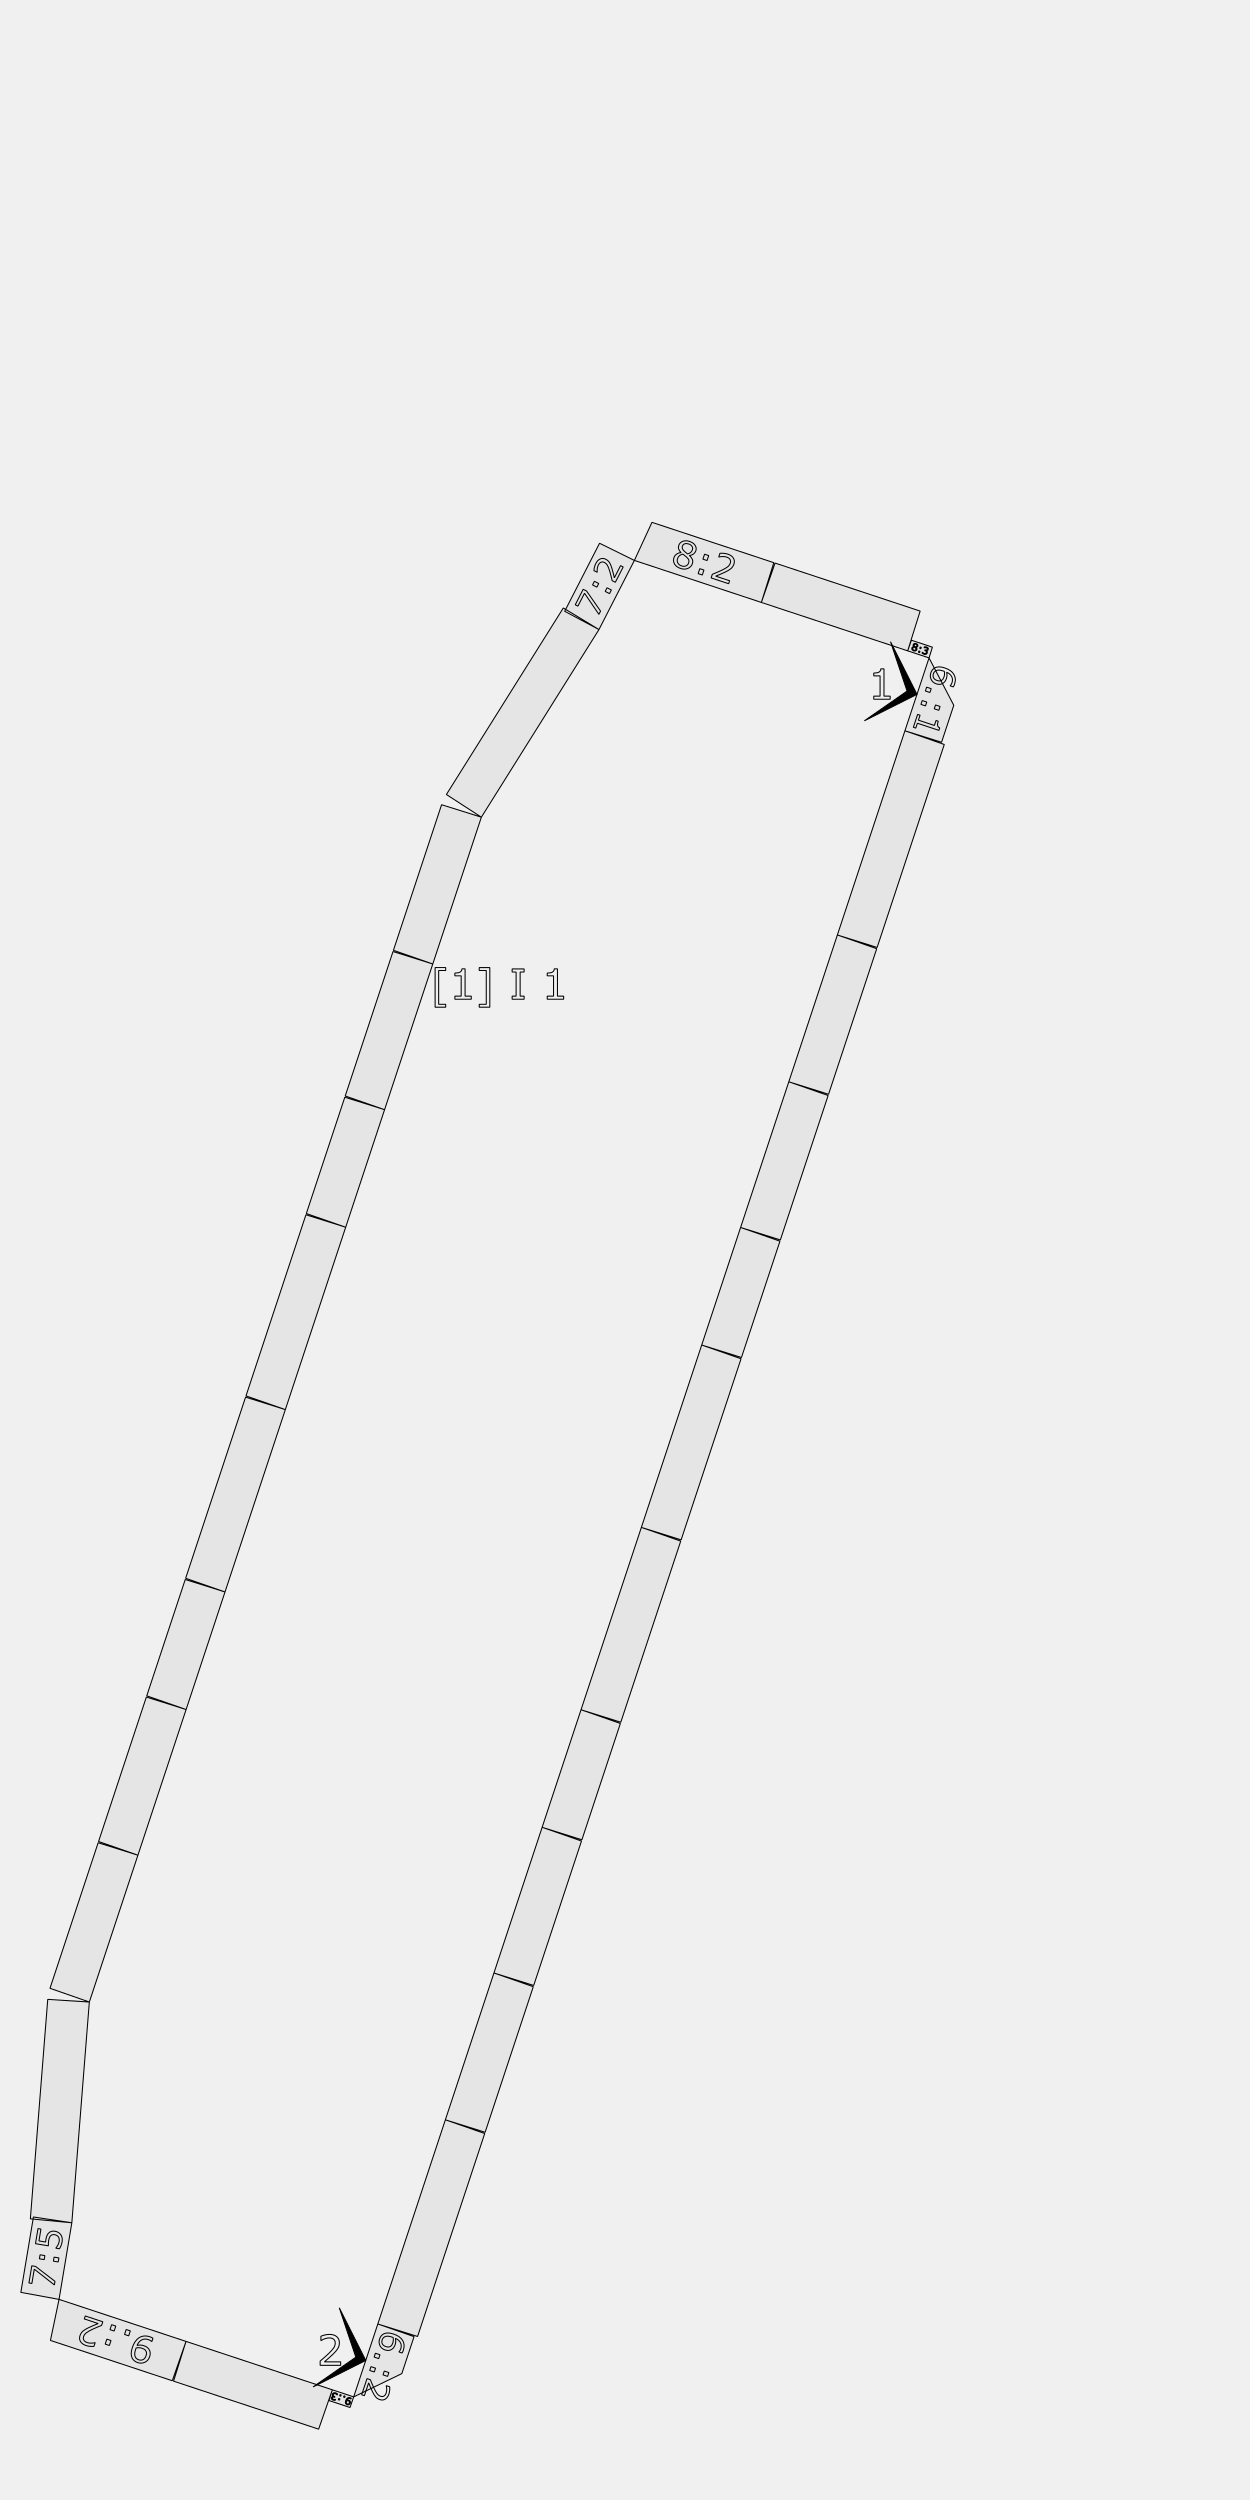
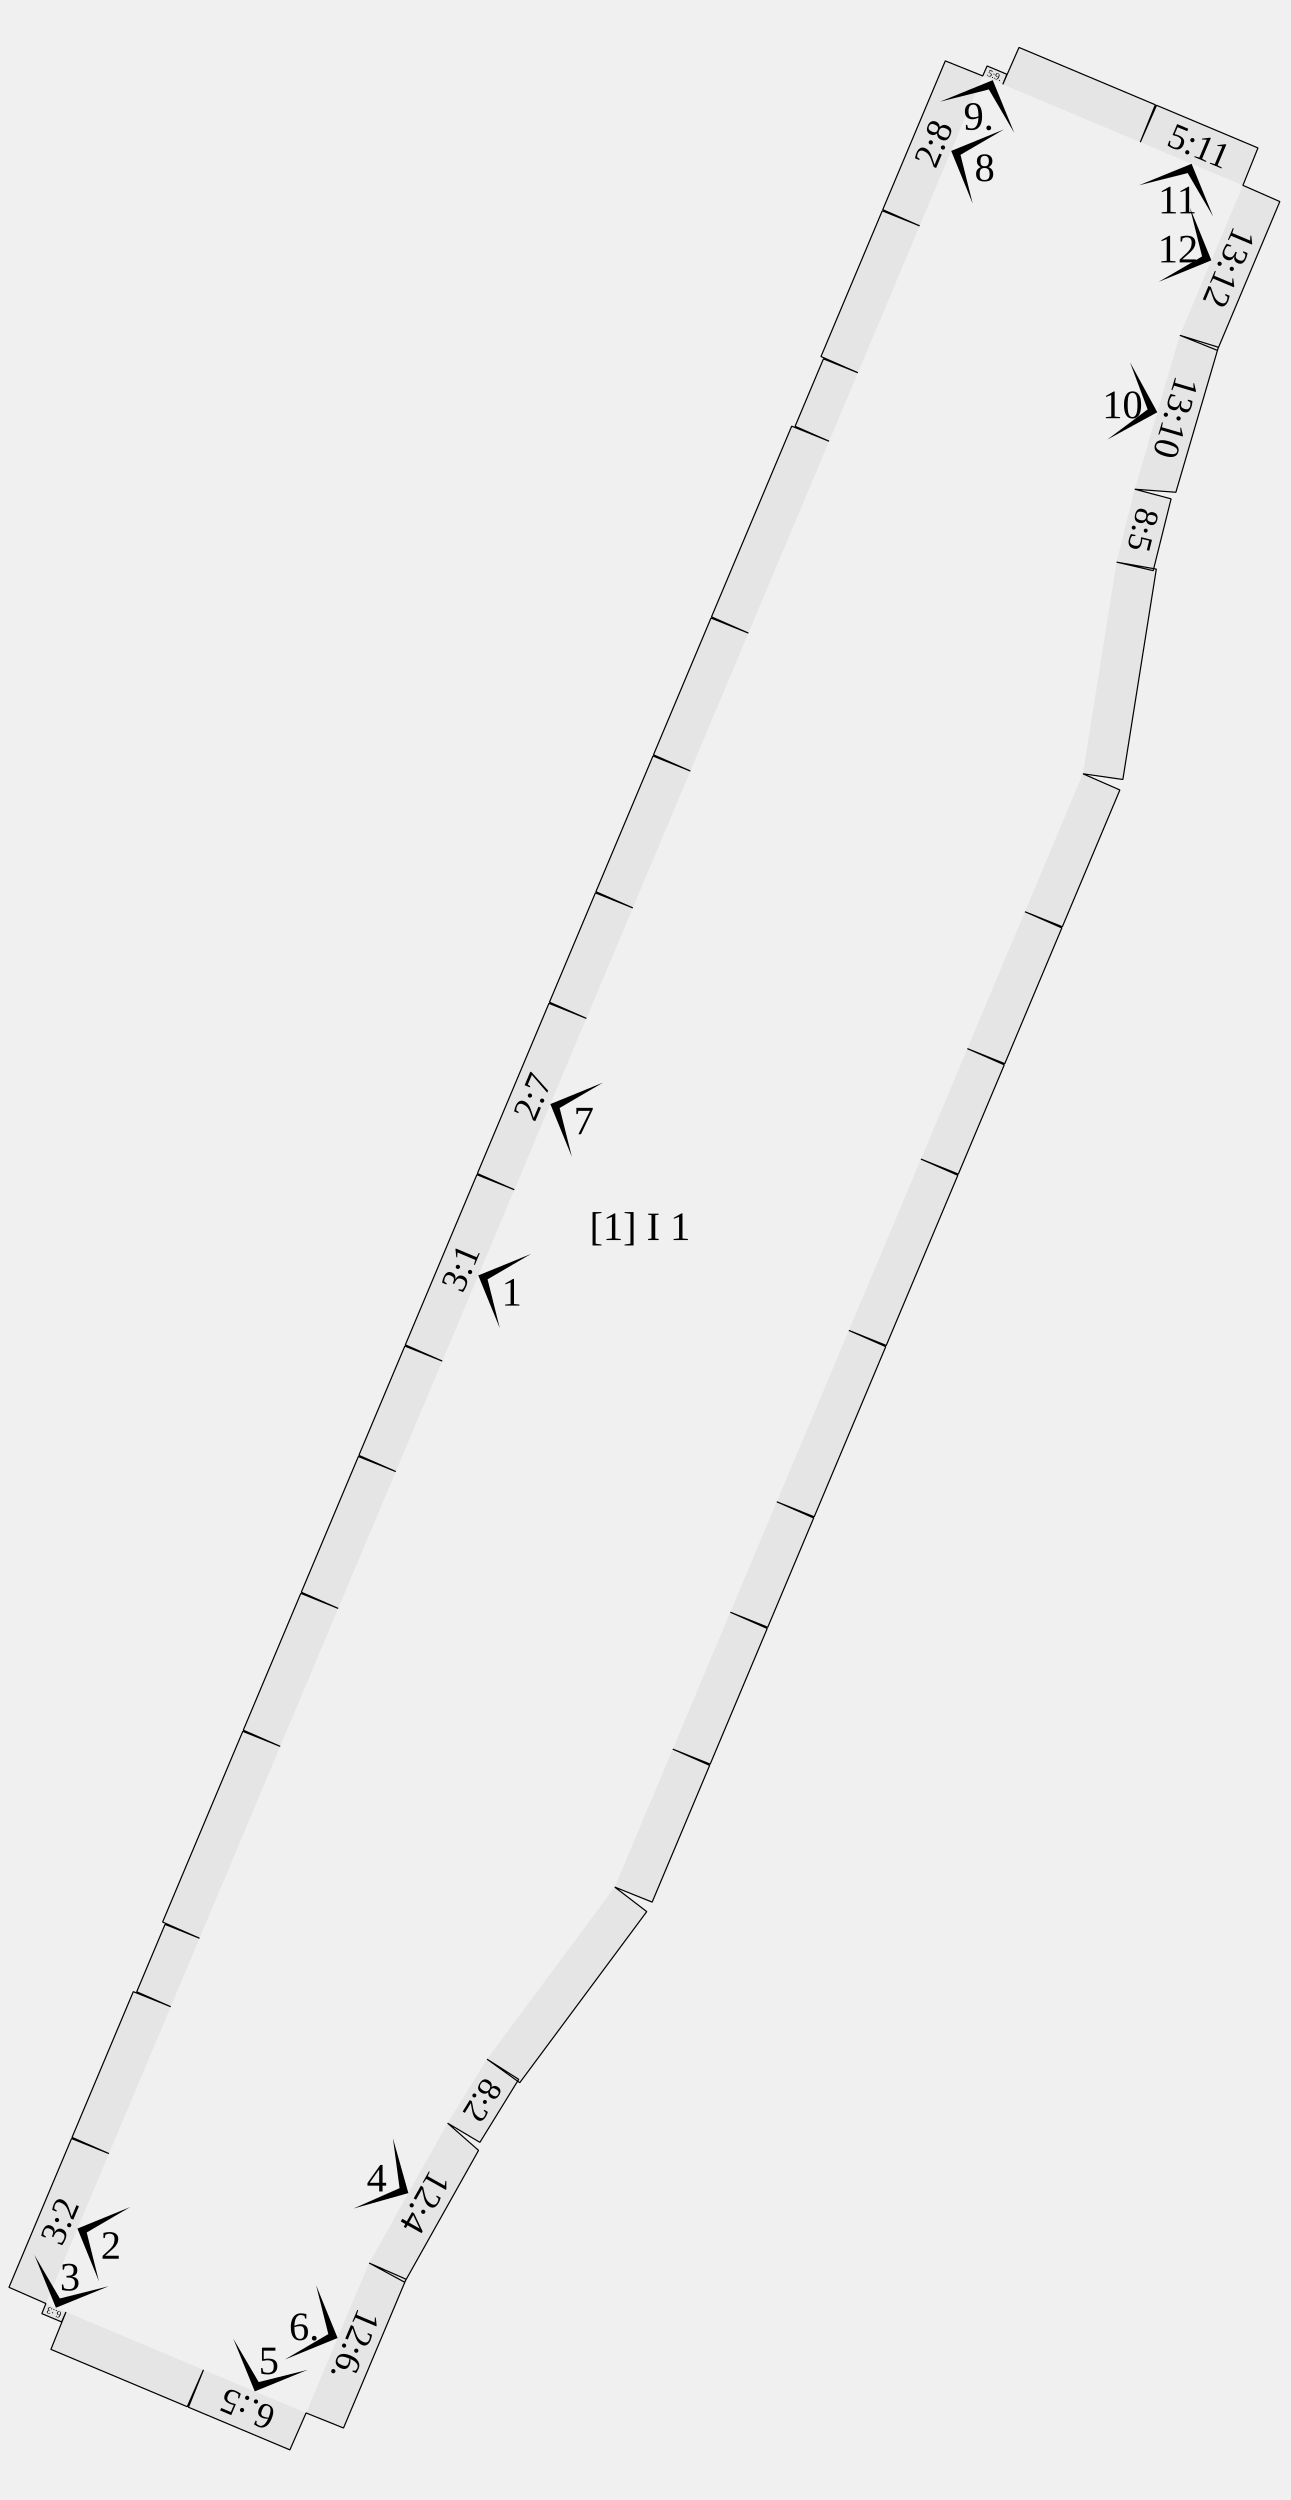
- <svg xmlns="http://www.w3.org/2000/svg" version="1.1" width="300.00mm" height="600.00mm" viewBox="0 0 300.00 600.00" id="svg943">
-   <defs id="defs947" />
-   <style type="text/css" id="style883">
+ <svg xmlns="http://www.w3.org/2000/svg" version="1.1" width="320.00mm" height="620.00mm" viewBox="0 0 320.00 620.00">
+   <style type="text/css">
    path {
        fill: none;
        stroke-linecap: butt;
        stroke-linejoin: bevel;
        stroke-dasharray: none;
    }
    path.outer {
        stroke: #000000;
        stroke-dasharray: none;
        stroke-dashoffset: 0;
        stroke-width: 0.3;
        stroke-opacity: 1.0;
    }
    path.convex {
        stroke: #000000;
        stroke-dasharray: 0.50,1.00;
        stroke-dashoffset:0;
        stroke-width:0.2;
        stroke-opacity: 1.0
    }
    path.concave {
        stroke: #000000;
        stroke-dasharray: 1.00,0.50,0.20,0.50;
        stroke-dashoffset: 0;
        stroke-width: 0.2;
        stroke-opacity: 1.0
    }
    path.freestyle {
        stroke: #000000;
        stroke-dasharray: none;
        stroke-dashoffset: 0;
        stroke-width: 0.2;
        stroke-opacity: 1.0
    }
    path.outer_background {
        stroke: #ffffff;
        stroke-opacity: 1.0;
        stroke-width: 0.5
    }
    path.inner_background {
        stroke: #ffffff;
        stroke-opacity: 1.0;
        stroke-width: 0.2
    }
    path.sticker {
        fill: #e5e5e5;
        stroke: none;
        fill-opacity: 1.0;
    }
    path.arrow {
        fill: #000000;
    }
    text {
        font-style: normal;
        fill: #000000;
        fill-opacity: 1.0;
        stroke: none;
    }
    text, tspan {
        text-anchor:middle;
    }
    </style>
-   <path d="m 106.967,241.731 h -2.539 v -9.512 h 2.539 v 0.698 h -1.689 v 8.115 h 1.689 z" style="font-style:normal;font-size:medium;text-anchor:middle;fill:none;fill-opacity:1;stroke:#000000;stroke-width:0.25;stroke-linecap:butt;stroke-linejoin:bevel;stroke-dasharray:none;stroke-opacity:1" id="path951" />
-   <path d="m 113.105,239.817 h -3.936 v -0.742 h 1.514 v -4.873 h -1.514 v -0.664 q 0.308,0 0.659,-0.049 0.352,-0.054 0.532,-0.151 0.225,-0.122 0.352,-0.308 0.132,-0.19 0.151,-0.508 h 0.757 v 6.553 h 1.484 z" style="font-style:normal;font-size:medium;text-anchor:middle;fill:none;fill-opacity:1;stroke:#000000;stroke-width:0.25;stroke-linecap:butt;stroke-linejoin:bevel;stroke-dasharray:none;stroke-opacity:1" id="path953" />
-   <path d="m 117.553,241.731 h -2.539 v -0.698 h 1.689 v -8.115 h -1.689 v -0.698 h 2.539 z" style="font-style:normal;font-size:medium;text-anchor:middle;fill:none;fill-opacity:1;stroke:#000000;stroke-width:0.25;stroke-linecap:butt;stroke-linejoin:bevel;stroke-dasharray:none;stroke-opacity:1" id="path955" />
-   <path d="m 125.786,239.817 h -2.871 v -0.742 h 0.952 v -5.786 h -0.952 v -0.742 h 2.871 v 0.742 h -0.952 v 5.786 h 0.952 z" style="font-style:normal;font-size:medium;text-anchor:middle;fill:none;fill-opacity:1;stroke:#000000;stroke-width:0.25;stroke-linecap:butt;stroke-linejoin:bevel;stroke-dasharray:none;stroke-opacity:1" id="path957" />
-   <path d="m 135.273,239.817 h -3.936 v -0.742 h 1.514 v -4.873 h -1.514 v -0.664 q 0.308,0 0.659,-0.049 0.352,-0.054 0.532,-0.151 0.225,-0.122 0.352,-0.308 0.132,-0.19 0.151,-0.508 h 0.757 v 6.553 h 1.484 z" style="font-style:normal;font-size:medium;text-anchor:middle;fill:none;fill-opacity:1;stroke:#000000;stroke-width:0.25;stroke-linecap:butt;stroke-linejoin:bevel;stroke-dasharray:none;stroke-opacity:1" id="path959" />
-   <path style="fill:#e5e5e5;fill-opacity:1;stroke:#000000;stroke-width:0.25;stroke-linecap:butt;stroke-linejoin:bevel;stroke-dasharray:none;stroke-opacity:1" id="path889" d="m 222.968,157.901 5.939,11.373 -2.935,8.871 -8.79,-2.756 z m -5.786,17.489 9.445,3.29 -16.116,48.709 -9.543,-2.992 z m -48.774,147.419 9.445,3.29 -14.382,43.468 -9.543,-2.992 z m 32.56,-98.412 9.445,3.29 -11.559,34.936 -9.543,-2.992 z m -23.225,70.197 9.445,3.29 -9.236,27.916 -9.543,-2.992 z m 11.568,-34.963 9.445,3.29 -11.469,34.664 -9.543,-2.992 z m -45.559,-108.537 -8.229,-4.381 8.367,-16.33 8.362,4.12 z m 8.501,-16.591 4.219,-9.137 29.245,9.676 -2.992,9.543 z m 30.472,10.082 3.29,-9.445 34.822,11.521 -2.992,9.543 z m -99.761,149.954 -9.445,-3.29 9.236,-27.916 9.543,2.992 z m 9.335,-28.215 -9.445,-3.29 11.469,-34.665 9.543,2.992 z m -23.815,71.981 -9.445,-3.29 14.382,-43.469 9.543,2.992 z m 35.383,-106.944 -9.445,-3.29 11.559,-34.936 9.543,2.992 z m 11.658,-35.235 -8.39,-5.444 28.061,-44.766 8.556,5.178 z m 102.321,-39.922 0.888,-2.549 5.044,1.669 -0.807,2.575 z m -127.172,401.557 8.699,3.031 -2.935,8.871 -11.55,5.587 z m 16.214,-49.007 9.445,3.29 -16.116,48.709 -9.543,-2.992 z m 47.04,-142.179 9.445,3.29 -14.382,43.468 -9.543,-2.992 z m -35.383,106.944 9.445,3.29 -11.559,34.936 -9.543,-2.992 z m 20.902,-63.177 9.445,3.29 -9.236,27.916 -9.543,-2.992 z m -9.335,28.215 9.445,3.29 -11.469,34.664 -9.543,-2.992 z M 14.169,551.854 5,550.174 l 3.023,-18.098 9.218,1.391 z m 30.472,10.082 -3.29,9.445 -29.245,-9.676 2.063,-9.85 z m 35.12,11.62 -3.29,9.445 -34.822,-11.521 2.992,-9.543 z m -35.095,-163.268 -9.445,-3.29 9.236,-27.916 9.543,2.992 z m -11.568,34.963 -9.445,-3.29 11.469,-34.665 9.543,2.992 z m 20.903,-63.177 -9.445,-3.29 14.382,-43.469 9.543,2.992 z m -32.56,98.412 -9.445,-3.29 11.559,-34.936 9.543,2.992 z m -4.2,52.982 -9.956,-0.947 4.175,-52.669 9.981,0.634 z m 67.644,41.784 -0.888,2.549 -5.044,-1.669 0.807,-2.575 z" class="sticker" />
-   <path class="arrow" d="m 220.075,166.645 -12.635,6.353 10.261,-7.138 -3.979,-11.85 z" id="path893" style="fill:#000000;stroke:#000000;stroke-width:0.25;stroke-linecap:butt;stroke-linejoin:bevel;stroke-dasharray:none;stroke-opacity:1" />
-   <path id="path962" style="font-style:normal;font-size:medium;text-anchor:middle;fill:none;fill-opacity:1;stroke:#000000;stroke-width:0.25;stroke-linecap:butt;stroke-linejoin:bevel;stroke-dasharray:none;stroke-opacity:1" d="m 213.64,167.818 h -3.936 v -0.742 h 1.514 v -4.873 h -1.514 v -0.664 q 0.308,0 0.659,-0.049 0.352,-0.054 0.532,-0.151 0.225,-0.122 0.352,-0.308 0.132,-0.19 0.151,-0.508 h 0.757 v 6.553 h 1.484 z" />
-   <path d="m 224.714,164.125 q -0.872,-0.289 -1.235,-1.048 -0.36,-0.754 -0.084,-1.588 0.14,-0.423 0.385,-0.725 0.245,-0.303 0.59,-0.483 0.428,-0.225 1.015,-0.231 0.585,-0.003 1.327,0.243 0.761,0.252 1.295,0.608 0.533,0.36 0.872,0.868 0.322,0.482 0.388,1.096 0.069,0.616 -0.166,1.327 -0.075,0.227 -0.145,0.374 -0.07,0.147 -0.172,0.288 l -0.734,-0.243 0.013,-0.038 q 0.093,-0.088 0.216,-0.291 0.125,-0.197 0.2,-0.424 0.273,-0.826 -0.083,-1.49 -0.352,-0.662 -1.206,-1.034 0.089,0.388 0.086,0.732 -5e-4,0.349 -0.137,0.761 -0.121,0.365 -0.282,0.619 -0.158,0.259 -0.458,0.484 -0.346,0.261 -0.76,0.311 -0.415,0.055 -0.926,-0.114 z m 0.227,-0.79 q 0.357,0.118 0.627,0.088 0.269,-0.026 0.522,-0.211 0.181,-0.136 0.291,-0.339 0.11,-0.202 0.187,-0.437 0.108,-0.327 0.124,-0.633 0.016,-0.306 -0.048,-0.655 -0.082,-0.036 -0.161,-0.066 -0.076,-0.029 -0.195,-0.069 -0.607,-0.201 -1.001,-0.195 -0.392,0.011 -0.668,0.163 -0.228,0.121 -0.376,0.298 -0.146,0.182 -0.226,0.424 -0.184,0.557 0.048,0.988 0.236,0.432 0.874,0.643 z" style="font-style:normal;font-size:medium;text-anchor:middle;fill:none;fill-opacity:1;stroke:#000000;stroke-width:0.25;stroke-linecap:butt;stroke-linejoin:bevel;stroke-dasharray:none;stroke-opacity:1" id="path965" />
-   <path d="m 222.089,165.836 0.304,-0.918 1.095,0.362 -0.304,0.918 z" style="font-style:normal;font-size:medium;text-anchor:middle;fill:none;fill-opacity:1;stroke:#000000;stroke-width:0.25;stroke-linecap:butt;stroke-linejoin:bevel;stroke-dasharray:none;stroke-opacity:1" id="path967" />
-   <path d="m 224.222,170.111 0.304,-0.918 1.095,0.362 -0.304,0.918 z m -3.197,-1.058 0.304,-0.918 1.095,0.362 -0.304,0.918 z" style="font-style:normal;font-size:medium;text-anchor:middle;fill:none;fill-opacity:1;stroke:#000000;stroke-width:0.25;stroke-linecap:butt;stroke-linejoin:bevel;stroke-dasharray:none;stroke-opacity:1" id="path969" />
-   <path d="m 219.205,174.552 1.025,-3.097 0.584,0.193 -0.394,1.191 3.835,1.269 0.394,-1.191 0.523,0.173 q -0.08,0.242 -0.133,0.532 -0.049,0.291 -0.019,0.458 0.038,0.209 0.151,0.357 0.116,0.153 0.36,0.251 l -0.197,0.596 -5.157,-1.706 -0.387,1.168 z" style="font-style:normal;font-size:medium;text-anchor:middle;fill:none;fill-opacity:1;stroke:#000000;stroke-width:0.25;stroke-linecap:butt;stroke-linejoin:bevel;stroke-dasharray:none;stroke-opacity:1" id="path971" />
-   <path d="m 140.777,141.846 3.357,4.822 -0.4,0.78 -3.451,-5.069 -1.584,3.092 -0.638,-0.327 1.904,-3.715 z" style="font-style:normal;font-size:medium;text-anchor:middle;fill:none;fill-opacity:1;stroke:#000000;stroke-width:0.25;stroke-linecap:butt;stroke-linejoin:bevel;stroke-dasharray:none;stroke-opacity:1" id="path974" />
-   <path d="m 143.697,140.046 -0.446,0.871 -1.039,-0.532 0.446,-0.871 z m 3.033,1.554 -0.446,0.871 -1.039,-0.532 0.446,-0.871 z" style="font-style:normal;font-size:medium;text-anchor:middle;fill:none;fill-opacity:1;stroke:#000000;stroke-width:0.25;stroke-linecap:butt;stroke-linejoin:bevel;stroke-dasharray:none;stroke-opacity:1" id="path976" />
-   <path d="m 149.563,136.073 -1.883,3.675 -0.762,-0.39 q -0.132,-0.551 -0.264,-1.102 -0.13,-0.555 -0.285,-1.053 -0.319,-1.048 -0.584,-1.51 -0.268,-0.464 -0.731,-0.702 -0.423,-0.217 -0.804,-0.057 -0.383,0.154 -0.639,0.653 -0.17,0.332 -0.251,0.778 -0.081,0.446 -0.029,0.938 l -0.019,0.036 -0.766,-0.392 q 0.005,-0.324 0.12,-0.809 0.117,-0.488 0.324,-0.893 0.428,-0.835 1.075,-1.102 0.644,-0.268 1.333,0.085 0.31,0.159 0.539,0.377 0.227,0.213 0.389,0.489 0.153,0.258 0.273,0.563 0.122,0.302 0.248,0.712 0.183,0.586 0.331,1.187 0.144,0.599 0.266,1.117 l 1.496,-2.92 z" style="font-style:normal;font-size:medium;text-anchor:middle;fill:none;fill-opacity:1;stroke:#000000;stroke-width:0.25;stroke-linecap:butt;stroke-linejoin:bevel;stroke-dasharray:none;stroke-opacity:1" id="path978" />
-   <path d="m 166.164,135.29 q -0.266,0.805 -1.073,1.131 -0.802,0.327 -1.754,0.012 -1.01,-0.334 -1.438,-1.054 -0.424,-0.719 -0.155,-1.532 0.171,-0.517 0.61,-0.835 0.44,-0.322 1.068,-0.387 l 0.008,-0.025 q -0.412,-0.433 -0.549,-0.83 -0.133,-0.396 0.025,-0.871 0.232,-0.701 0.962,-0.978 0.73,-0.277 1.619,0.017 0.93,0.308 1.338,0.938 0.407,0.63 0.179,1.318 -0.139,0.421 -0.538,0.743 -0.397,0.318 -0.982,0.379 l -0.008,0.025 q 0.501,0.444 0.689,0.913 0.187,0.469 -4.7e-4,1.037 z m 0.015,-3.36 q 0.148,-0.446 -0.112,-0.824 -0.254,-0.38 -0.788,-0.557 -0.526,-0.174 -0.946,-0.035 -0.417,0.14 -0.557,0.565 -0.099,0.3 -0.006,0.577 0.099,0.274 0.385,0.558 0.13,0.126 0.377,0.342 0.252,0.218 0.501,0.388 0.504,-0.139 0.761,-0.382 0.257,-0.244 0.385,-0.632 z m -0.9,3.155 q 0.127,-0.384 0.032,-0.67 -0.09,-0.289 -0.505,-0.685 -0.166,-0.157 -0.373,-0.313 -0.207,-0.157 -0.548,-0.427 -0.443,0.08 -0.789,0.355 -0.341,0.276 -0.488,0.718 -0.186,0.563 0.08,1.059 0.267,0.496 0.863,0.693 0.609,0.202 1.076,0.009 0.471,-0.191 0.651,-0.738 z" style="font-style:normal;font-size:medium;text-anchor:middle;fill:none;fill-opacity:1;stroke:#000000;stroke-width:0.25;stroke-linecap:butt;stroke-linejoin:bevel;stroke-dasharray:none;stroke-opacity:1" id="path981" />
-   <path d="m 169.698,134.529 -0.997,-0.33 0.393,-1.189 0.997,0.33 z m -1.148,3.471 -0.997,-0.33 0.393,-1.189 0.997,0.33 z" style="font-style:normal;font-size:medium;text-anchor:middle;fill:none;fill-opacity:1;stroke:#000000;stroke-width:0.25;stroke-linecap:butt;stroke-linejoin:bevel;stroke-dasharray:none;stroke-opacity:1" id="path983" />
-   <path d="m 174.874,140.093 -4.205,-1.391 0.288,-0.872 q 0.562,-0.231 1.125,-0.461 0.566,-0.229 1.069,-0.475 1.058,-0.511 1.504,-0.868 0.448,-0.361 0.623,-0.891 0.16,-0.484 -0.071,-0.861 -0.226,-0.38 -0.798,-0.569 -0.38,-0.126 -0.866,-0.138 -0.486,-0.013 -0.999,0.123 l -0.042,-0.014 0.29,-0.876 q 0.345,-0.048 0.877,-0.006 0.537,0.043 1,0.197 0.955,0.316 1.345,0.959 0.391,0.638 0.13,1.427 -0.117,0.355 -0.311,0.633 -0.188,0.276 -0.455,0.493 -0.248,0.205 -0.552,0.382 -0.3,0.179 -0.713,0.38 -0.591,0.29 -1.204,0.546 -0.611,0.252 -1.14,0.465 l 3.342,1.106 z" style="font-style:normal;font-size:medium;text-anchor:middle;fill:none;fill-opacity:1;stroke:#000000;stroke-width:0.25;stroke-linecap:butt;stroke-linejoin:bevel;stroke-dasharray:none;stroke-opacity:1" id="path985" />
-   <path d="m 220.048,155.904 q -0.072,0.217 -0.29,0.305 -0.217,0.088 -0.474,0.003 -0.273,-0.09 -0.388,-0.285 -0.115,-0.194 -0.042,-0.414 0.046,-0.14 0.165,-0.225 0.119,-0.087 0.288,-0.105 l 0.002,-0.007 q -0.111,-0.117 -0.148,-0.224 -0.036,-0.107 0.007,-0.235 0.063,-0.189 0.26,-0.264 0.197,-0.075 0.437,0.005 0.251,0.083 0.361,0.253 0.11,0.17 0.049,0.356 -0.038,0.114 -0.145,0.201 -0.107,0.086 -0.265,0.102 l -0.002,0.007 q 0.135,0.12 0.186,0.246 0.051,0.127 -1.3e-4,0.28 z m 0.004,-0.907 q 0.04,-0.121 -0.03,-0.222 -0.069,-0.103 -0.213,-0.15 -0.142,-0.047 -0.256,-0.01 -0.112,0.038 -0.15,0.153 -0.027,0.081 -0.002,0.156 0.027,0.074 0.104,0.151 0.035,0.034 0.102,0.092 0.068,0.059 0.135,0.105 0.136,-0.037 0.205,-0.103 0.069,-0.066 0.104,-0.171 z m -0.243,0.852 q 0.034,-0.104 0.009,-0.181 -0.024,-0.078 -0.136,-0.185 -0.045,-0.042 -0.101,-0.085 -0.056,-0.042 -0.148,-0.115 -0.12,0.022 -0.213,0.096 -0.092,0.074 -0.132,0.194 -0.05,0.152 0.022,0.286 0.072,0.134 0.233,0.187 0.164,0.054 0.29,0.002 0.127,-0.052 0.176,-0.199 z" style="font-style:normal;font-size:medium;text-anchor:middle;fill:none;fill-opacity:1;stroke:#000000;stroke-width:0.25;stroke-linecap:butt;stroke-linejoin:bevel;stroke-dasharray:none;stroke-opacity:1" id="path988" />
-   <path d="m 221.003,155.699 -0.269,-0.089 0.106,-0.321 0.269,0.089 z m -0.31,0.937 -0.269,-0.089 0.106,-0.321 0.269,0.089 z" style="font-style:normal;font-size:medium;text-anchor:middle;fill:none;fill-opacity:1;stroke:#000000;stroke-width:0.25;stroke-linecap:butt;stroke-linejoin:bevel;stroke-dasharray:none;stroke-opacity:1" id="path990" />
-   <path d="m 222.52,156.345 q 0.038,0.066 0.049,0.151 0.011,0.085 -0.028,0.201 -0.038,0.115 -0.111,0.197 -0.073,0.082 -0.172,0.128 -0.111,0.051 -0.238,0.051 -0.126,-4.7e-4 -0.262,-0.046 -0.14,-0.046 -0.264,-0.125 -0.124,-0.077 -0.198,-0.146 l 0.078,-0.235 0.017,0.006 q 0.075,0.095 0.191,0.179 0.116,0.085 0.236,0.124 0.071,0.024 0.159,0.026 0.088,0.003 0.153,-0.027 0.068,-0.032 0.113,-0.084 0.046,-0.051 0.076,-0.142 0.03,-0.09 0.02,-0.158 -0.008,-0.069 -0.048,-0.12 -0.039,-0.052 -0.107,-0.088 -0.068,-0.037 -0.151,-0.065 l -0.101,-0.034 0.062,-0.187 0.079,0.026 q 0.171,0.057 0.296,0.019 0.126,-0.038 0.172,-0.176 0.02,-0.061 0.009,-0.114 -0.011,-0.055 -0.047,-0.099 -0.039,-0.045 -0.09,-0.075 -0.051,-0.029 -0.121,-0.053 -0.107,-0.035 -0.24,-0.037 -0.133,-0.002 -0.263,0.033 l -0.011,-0.004 0.078,-0.235 q 0.093,-0.013 0.237,-0.002 0.145,0.011 0.27,0.052 0.123,0.041 0.209,0.094 0.086,0.053 0.145,0.128 0.063,0.081 0.08,0.171 0.016,0.09 -0.018,0.193 -0.046,0.14 -0.18,0.212 -0.132,0.071 -0.275,0.054 l -0.005,0.016 q 0.051,0.027 0.111,0.079 0.06,0.051 0.095,0.11 z" style="font-style:normal;font-size:medium;text-anchor:middle;fill:none;fill-opacity:1;stroke:#000000;stroke-width:0.25;stroke-linecap:butt;stroke-linejoin:bevel;stroke-dasharray:none;stroke-opacity:1" id="path992" />
-   <path class="arrow" d="m 87.779,566.506 -12.635,6.353 10.261,-7.138 -3.979,-11.85 z" id="path917" style="fill:#000000;stroke:#000000;stroke-width:0.25;stroke-linecap:butt;stroke-linejoin:bevel;stroke-dasharray:none;stroke-opacity:1" />
-   <path id="path995" style="font-style:normal;font-size:medium;text-anchor:middle;fill:none;fill-opacity:1;stroke:#000000;stroke-width:0.25;stroke-linecap:butt;stroke-linejoin:bevel;stroke-dasharray:none;stroke-opacity:1" d="m 81.759,567.679 h -4.922 v -1.021 q 0.513,-0.439 1.025,-0.879 0.518,-0.439 0.962,-0.874 0.938,-0.908 1.284,-1.44 0.347,-0.537 0.347,-1.157 0,-0.566 -0.376,-0.884 -0.371,-0.322 -1.04,-0.322 -0.444,0 -0.962,0.156 -0.518,0.156 -1.011,0.479 h -0.049 v -1.025 q 0.347,-0.171 0.923,-0.312 0.581,-0.142 1.123,-0.142 1.118,0 1.753,0.542 0.635,0.537 0.635,1.46 0,0.415 -0.107,0.776 -0.103,0.356 -0.308,0.679 -0.19,0.303 -0.449,0.596 -0.254,0.293 -0.62,0.649 -0.522,0.513 -1.079,0.996 -0.557,0.479 -1.04,0.889 h 3.911 z" />
-   <path d="m 92.418,563.987 q -0.872,-0.289 -1.235,-1.048 -0.36,-0.754 -0.084,-1.588 0.14,-0.423 0.385,-0.725 0.245,-0.303 0.59,-0.483 0.428,-0.225 1.015,-0.231 0.585,-0.003 1.327,0.243 0.761,0.252 1.295,0.608 0.533,0.36 0.872,0.868 0.322,0.482 0.388,1.096 0.069,0.616 -0.166,1.327 -0.075,0.227 -0.145,0.374 -0.07,0.147 -0.172,0.288 l -0.734,-0.243 0.013,-0.038 q 0.093,-0.088 0.216,-0.291 0.125,-0.197 0.2,-0.424 0.273,-0.826 -0.083,-1.49 -0.352,-0.662 -1.206,-1.034 0.089,0.388 0.086,0.732 -5e-4,0.349 -0.137,0.761 -0.121,0.365 -0.282,0.619 -0.158,0.259 -0.458,0.484 -0.346,0.261 -0.76,0.311 -0.415,0.055 -0.926,-0.114 z m 0.227,-0.79 q 0.357,0.118 0.627,0.088 0.269,-0.026 0.522,-0.211 0.181,-0.136 0.291,-0.339 0.11,-0.202 0.187,-0.437 0.108,-0.327 0.124,-0.633 0.016,-0.306 -0.048,-0.655 -0.082,-0.036 -0.161,-0.066 -0.076,-0.029 -0.195,-0.069 -0.607,-0.201 -1.001,-0.195 -0.392,0.011 -0.668,0.163 -0.228,0.121 -0.376,0.298 -0.146,0.182 -0.226,0.424 -0.184,0.557 0.048,0.988 0.236,0.432 0.874,0.643 z" style="font-style:normal;font-size:medium;text-anchor:middle;fill:none;fill-opacity:1;stroke:#000000;stroke-width:0.25;stroke-linecap:butt;stroke-linejoin:bevel;stroke-dasharray:none;stroke-opacity:1" id="path998" />
-   <path d="m 89.793,565.697 0.304,-0.918 1.095,0.362 -0.304,0.918 z" style="font-style:normal;font-size:medium;text-anchor:middle;fill:none;fill-opacity:1;stroke:#000000;stroke-width:0.25;stroke-linecap:butt;stroke-linejoin:bevel;stroke-dasharray:none;stroke-opacity:1" id="path1000" />
-   <path d="m 91.926,569.972 0.304,-0.918 1.095,0.362 -0.304,0.918 z m -3.197,-1.058 0.304,-0.918 1.095,0.362 -0.304,0.918 z" style="font-style:normal;font-size:medium;text-anchor:middle;fill:none;fill-opacity:1;stroke:#000000;stroke-width:0.25;stroke-linecap:butt;stroke-linejoin:bevel;stroke-dasharray:none;stroke-opacity:1" id="path1002" />
-   <path d="m 86.801,574.74 1.282,-3.874 0.803,0.266 q 0.212,0.518 0.425,1.036 0.211,0.522 0.437,0.985 0.471,0.974 0.799,1.386 0.332,0.413 0.821,0.574 0.446,0.147 0.793,-0.066 0.35,-0.208 0.524,-0.735 0.116,-0.35 0.128,-0.798 0.012,-0.448 -0.113,-0.92 l 0.013,-0.038 0.807,0.267 q 0.044,0.317 0.006,0.808 -0.04,0.494 -0.181,0.921 -0.291,0.88 -0.883,1.238 -0.588,0.36 -1.314,0.119 -0.327,-0.108 -0.583,-0.287 -0.254,-0.174 -0.454,-0.419 -0.189,-0.229 -0.352,-0.509 -0.164,-0.276 -0.35,-0.657 -0.267,-0.545 -0.503,-1.109 -0.232,-0.563 -0.429,-1.05 l -1.018,3.078 z" style="font-style:normal;font-size:medium;text-anchor:middle;fill:none;fill-opacity:1;stroke:#000000;stroke-width:0.25;stroke-linecap:butt;stroke-linejoin:bevel;stroke-dasharray:none;stroke-opacity:1" id="path1004" />
-   <path d="m 8.532,543.942 4.661,3.578 -0.144,0.865 -4.825,-3.784 -0.572,3.426 -0.707,-0.118 0.688,-4.117 z" style="font-style:normal;font-size:medium;text-anchor:middle;fill:none;fill-opacity:1;stroke:#000000;stroke-width:0.25;stroke-linecap:butt;stroke-linejoin:bevel;stroke-dasharray:none;stroke-opacity:1" id="path1007" />
-   <path d="m 10.769,541.342 -0.161,0.966 -1.152,-0.192 0.161,-0.966 z m 3.362,0.562 -0.161,0.966 -1.152,-0.192 0.161,-0.966 z" style="font-style:normal;font-size:medium;text-anchor:middle;fill:none;fill-opacity:1;stroke:#000000;stroke-width:0.25;stroke-linecap:butt;stroke-linejoin:bevel;stroke-dasharray:none;stroke-opacity:1" id="path1009" />
-   <path d="m 13.235,535.507 q 0.42,0.07 0.778,0.288 0.358,0.218 0.576,0.528 0.234,0.338 0.32,0.768 0.083,0.425 -0.006,0.954 -0.082,0.493 -0.264,0.932 -0.177,0.44 -0.375,0.731 l -0.853,-0.142 0.009,-0.057 q 0.265,-0.296 0.489,-0.716 0.22,-0.42 0.291,-0.848 0.048,-0.287 0.012,-0.567 -0.036,-0.284 -0.203,-0.528 -0.144,-0.207 -0.372,-0.336 -0.227,-0.133 -0.546,-0.187 -0.311,-0.052 -0.544,0.021 -0.232,0.069 -0.393,0.238 -0.189,0.184 -0.3,0.477 -0.115,0.288 -0.177,0.66 -0.059,0.356 -0.066,0.695 -0.006,0.335 0.003,0.582 l -3.099,-0.518 0.605,-3.62 0.707,0.118 -0.475,2.841 1.6,0.267 q 0.013,-0.176 0.035,-0.36 0.022,-0.183 0.045,-0.317 0.082,-0.489 0.228,-0.842 0.142,-0.354 0.404,-0.626 0.276,-0.286 0.657,-0.405 0.381,-0.119 0.911,-0.031 z" style="font-style:normal;font-size:medium;text-anchor:middle;fill:none;fill-opacity:1;stroke:#000000;stroke-width:0.25;stroke-linecap:butt;stroke-linejoin:bevel;stroke-dasharray:none;stroke-opacity:1" id="path1011" />
-   <path d="m 31.756,563.429 q 0.269,-0.814 0.676,-1.415 0.403,-0.603 0.933,-0.946 0.537,-0.35 1.194,-0.42 0.657,-0.07 1.429,0.186 0.217,0.072 0.401,0.16 0.185,0.084 0.319,0.184 l -0.264,0.797 -0.042,-0.014 q -0.1,-0.103 -0.302,-0.234 -0.203,-0.127 -0.474,-0.217 -0.922,-0.305 -1.626,0.073 -0.709,0.381 -1.114,1.325 0.465,-0.105 0.841,-0.092 0.375,0.013 0.78,0.147 0.384,0.127 0.672,0.306 0.284,0.177 0.525,0.498 0.283,0.376 0.341,0.83 0.054,0.453 -0.127,0.999 -0.315,0.951 -1.138,1.341 -0.823,0.39 -1.724,0.091 -0.451,-0.149 -0.787,-0.418 -0.338,-0.265 -0.534,-0.639 -0.24,-0.464 -0.251,-1.074 -0.012,-0.606 0.273,-1.469 z m 0.783,0.458 q -0.214,0.647 -0.21,1.083 0.004,0.436 0.166,0.731 0.134,0.253 0.333,0.406 0.198,0.158 0.461,0.245 0.601,0.199 1.075,-0.061 0.471,-0.261 0.696,-0.941 0.131,-0.396 0.101,-0.684 -0.03,-0.288 -0.235,-0.564 -0.145,-0.191 -0.355,-0.312 -0.211,-0.116 -0.487,-0.207 -0.325,-0.108 -0.688,-0.13 -0.363,-0.023 -0.71,0.047 -0.033,0.086 -0.065,0.168 -0.037,0.085 -0.082,0.218 z" style="font-style:normal;font-size:medium;text-anchor:middle;fill:none;fill-opacity:1;stroke:#000000;stroke-width:0.25;stroke-linecap:butt;stroke-linejoin:bevel;stroke-dasharray:none;stroke-opacity:1" id="path1014" />
-   <path d="m 30.283,559.082 0.997,0.33 -0.393,1.189 -0.997,-0.33 z" style="font-style:normal;font-size:medium;text-anchor:middle;fill:none;fill-opacity:1;stroke:#000000;stroke-width:0.25;stroke-linecap:butt;stroke-linejoin:bevel;stroke-dasharray:none;stroke-opacity:1" id="path1016" />
-   <path d="m 25.643,561.397 0.997,0.33 -0.393,1.189 -0.997,-0.33 z m 1.148,-3.471 0.997,0.33 -0.393,1.189 -0.997,-0.33 z" style="font-style:normal;font-size:medium;text-anchor:middle;fill:none;fill-opacity:1;stroke:#000000;stroke-width:0.25;stroke-linecap:butt;stroke-linejoin:bevel;stroke-dasharray:none;stroke-opacity:1" id="path1018" />
-   <path d="m 20.466,555.834 4.205,1.391 -0.288,0.872 q -0.562,0.231 -1.125,0.461 -0.566,0.229 -1.069,0.475 -1.058,0.511 -1.504,0.868 -0.448,0.361 -0.623,0.891 -0.16,0.484 0.071,0.861 0.226,0.38 0.798,0.569 0.38,0.126 0.866,0.138 0.486,0.013 0.999,-0.123 l 0.042,0.014 -0.29,0.876 q -0.345,0.048 -0.877,0.006 -0.537,-0.043 -1,-0.197 -0.955,-0.316 -1.345,-0.959 -0.391,-0.638 -0.13,-1.427 0.117,-0.355 0.311,-0.633 0.188,-0.276 0.455,-0.493 0.248,-0.205 0.552,-0.382 0.3,-0.179 0.713,-0.38 0.591,-0.29 1.204,-0.546 0.611,-0.252 1.14,-0.465 l -3.342,-1.106 z" style="font-style:normal;font-size:medium;text-anchor:middle;fill:none;fill-opacity:1;stroke:#000000;stroke-width:0.25;stroke-linecap:butt;stroke-linejoin:bevel;stroke-dasharray:none;stroke-opacity:1" id="path1020" />
-   <path d="m 82.958,576.167 q 0.073,-0.22 0.183,-0.382 0.109,-0.163 0.252,-0.255 0.145,-0.095 0.322,-0.113 0.177,-0.019 0.386,0.05 0.059,0.019 0.108,0.043 0.05,0.023 0.086,0.05 l -0.071,0.215 -0.011,-0.004 q -0.027,-0.028 -0.082,-0.063 -0.055,-0.034 -0.128,-0.059 -0.249,-0.082 -0.439,0.02 -0.192,0.103 -0.301,0.358 0.126,-0.028 0.227,-0.025 0.101,0.004 0.211,0.04 0.104,0.034 0.181,0.083 0.077,0.048 0.142,0.134 0.076,0.102 0.092,0.224 0.015,0.122 -0.034,0.27 -0.085,0.257 -0.307,0.362 -0.222,0.105 -0.466,0.025 -0.122,-0.04 -0.213,-0.113 -0.091,-0.071 -0.144,-0.173 -0.065,-0.125 -0.068,-0.29 -0.003,-0.164 0.074,-0.397 z m 0.212,0.124 q -0.058,0.175 -0.057,0.292 0.001,0.118 0.045,0.197 0.036,0.068 0.09,0.11 0.053,0.043 0.124,0.066 0.162,0.054 0.29,-0.016 0.127,-0.07 0.188,-0.254 0.035,-0.107 0.027,-0.185 -0.008,-0.078 -0.063,-0.152 -0.039,-0.052 -0.096,-0.084 -0.057,-0.031 -0.131,-0.056 -0.088,-0.029 -0.186,-0.035 -0.098,-0.006 -0.192,0.013 -0.009,0.023 -0.018,0.045 -0.01,0.023 -0.022,0.059 z" style="font-style:normal;font-size:medium;text-anchor:middle;fill:none;fill-opacity:1;stroke:#000000;stroke-width:0.25;stroke-linecap:butt;stroke-linejoin:bevel;stroke-dasharray:none;stroke-opacity:1" id="path1023" />
-   <path d="m 82.561,574.993 0.269,0.089 -0.106,0.321 -0.269,-0.089 z" style="font-style:normal;font-size:medium;text-anchor:middle;fill:none;fill-opacity:1;stroke:#000000;stroke-width:0.25;stroke-linecap:butt;stroke-linejoin:bevel;stroke-dasharray:none;stroke-opacity:1" id="path1025" />
-   <path d="m 81.308,575.619 0.269,0.089 -0.106,0.321 -0.269,-0.089 z m 0.31,-0.937 0.269,0.089 -0.106,0.321 -0.269,-0.089 z" style="font-style:normal;font-size:medium;text-anchor:middle;fill:none;fill-opacity:1;stroke:#000000;stroke-width:0.25;stroke-linecap:butt;stroke-linejoin:bevel;stroke-dasharray:none;stroke-opacity:1" id="path1027" />
-   <path d="m 79.791,574.973 q -0.038,-0.066 -0.049,-0.151 -0.011,-0.085 0.028,-0.201 0.038,-0.115 0.111,-0.197 0.073,-0.082 0.172,-0.128 0.111,-0.051 0.238,-0.051 0.126,4.7e-4 0.262,0.046 0.14,0.046 0.264,0.125 0.124,0.077 0.198,0.146 l -0.078,0.235 -0.017,-0.006 q -0.075,-0.095 -0.191,-0.179 -0.116,-0.085 -0.236,-0.124 -0.071,-0.024 -0.159,-0.026 -0.088,-0.003 -0.153,0.027 -0.068,0.032 -0.113,0.084 -0.046,0.051 -0.076,0.142 -0.03,0.09 -0.02,0.158 0.008,0.069 0.048,0.12 0.039,0.052 0.107,0.088 0.068,0.037 0.151,0.065 l 0.101,0.034 -0.062,0.187 -0.079,-0.026 q -0.171,-0.057 -0.296,-0.019 -0.126,0.038 -0.172,0.176 -0.02,0.061 -0.009,0.114 0.011,0.055 0.047,0.099 0.039,0.045 0.09,0.075 0.051,0.029 0.121,0.053 0.107,0.035 0.24,0.037 0.133,0.002 0.263,-0.033 l 0.011,0.004 -0.078,0.235 q -0.093,0.013 -0.237,0.002 -0.145,-0.011 -0.27,-0.052 -0.123,-0.041 -0.209,-0.094 -0.086,-0.053 -0.145,-0.128 -0.063,-0.081 -0.08,-0.171 -0.016,-0.09 0.018,-0.193 0.046,-0.14 0.18,-0.212 0.132,-0.071 0.275,-0.054 l 0.005,-0.016 q -0.051,-0.027 -0.111,-0.079 -0.061,-0.051 -0.095,-0.11 z" style="font-style:normal;font-size:medium;text-anchor:middle;fill:none;fill-opacity:1;stroke:#000000;stroke-width:0.25;stroke-linecap:butt;stroke-linejoin:bevel;stroke-dasharray:none;stroke-opacity:1" id="path1029" />
+   <g>
+     <text transform="translate(158.6996 307.5292)" style="font-size:10.00">
+       <tspan>[1] I 1</tspan>
+     </text>
+     <path class="sticker" d=" M 42.34 497.666 L 33.905 493.962 L 40.935 477.248 L 49.481 480.686 Z M 49.481 480.686 L 40.324 476.664 L 60.214 429.371 L 69.493 433.102 Z M 109.678 337.55 L 100.521 333.529 L 118.27 291.323 L 127.549 295.055 Z M 69.493 433.102 L 60.335 429.081 L 74.601 395.16 L 83.88 398.892 Z M 27.021 534.092 L 17.863 530.071 L 33.061 493.935 L 42.34 497.666 Z M 11.382 571.277 L 2.225 567.255 L 17.742 530.36 L 27.021 534.092 Z M 16.358 573.369 L 15.272 575.84 L 10.375 573.781 L 11.382 571.277 Z M 98.157 364.945 L 89 360.923 L 100.399 333.818 L 109.678 337.55 Z M 83.88 398.892 L 74.723 394.87 L 88.878 361.213 L 98.157 364.945 Z M 120.778 510.67 L 128.637 515.683 L 119.014 531.306 L 111.001 526.542 Z M 192.64 372.44 L 201.797 376.462 L 190.398 403.567 L 181.119 399.835 Z M 181.119 399.835 L 190.276 403.857 L 176.121 437.514 L 166.842 433.782 Z M 210.511 329.945 L 219.668 333.967 L 201.919 376.172 L 192.64 372.44 Z M 166.842 433.782 L 175.999 437.803 L 161.733 471.725 L 152.454 467.993 Z M 152.454 467.993 L 160.391 474.079 L 128.902 516.504 L 120.778 510.67 Z M 50.458 587.71 L 46.436 596.867 L 12.626 582.648 L 16.358 573.369 Z M 111.001 526.542 L 118.678 533.297 L 100.345 565.984 L 91.547 561.229 Z M 75.908 598.413 L 71.887 607.571 L 46.726 596.989 L 50.458 587.71 Z M 91.547 561.229 L 100.704 565.251 L 85.187 602.145 L 75.908 598.413 Z M 205.617 109.425 L 197.183 105.721 L 204.212 89.007 L 212.759 92.444 Z M 185.606 157.008 L 176.449 152.986 L 196.339 105.693 L 205.617 109.425 Z M 127.549 295.055 L 118.392 291.034 L 136.142 248.828 L 145.421 252.56 Z M 171.218 191.219 L 162.061 187.197 L 176.327 153.276 L 185.606 157.008 Z M 212.759 92.444 L 203.602 88.422 L 218.799 52.286 L 228.078 56.018 Z M 228.078 56.018 L 218.921 51.996 L 234.437 15.102 L 243.716 18.834 Z M 243.716 18.834 L 244.801 16.363 L 249.698 18.422 L 248.691 20.926 Z M 145.421 252.56 L 136.264 248.539 L 147.663 221.434 L 156.942 225.165 Z M 156.942 225.165 L 147.785 221.144 L 161.94 187.487 L 171.218 191.219 Z M 281.42 121.32 L 290.429 123.715 L 285.994 141.52 L 276.914 139.409 Z M 239.904 260.056 L 249.061 264.077 L 237.662 291.182 L 228.383 287.45 Z M 254.18 226.109 L 263.337 230.13 L 249.183 263.788 L 239.904 260.056 Z M 228.383 287.45 L 237.54 291.472 L 219.79 333.677 L 210.511 329.945 Z M 268.568 191.898 L 277.725 195.92 L 263.459 229.841 L 254.18 226.109 Z M 276.914 139.409 L 286.766 141.135 L 278.468 193.313 L 268.568 191.898 Z M 248.691 20.926 L 252.713 11.769 L 286.523 25.988 L 282.791 35.267 Z M 292.604 83.155 L 302.156 86.118 L 291.617 122.082 L 281.42 121.32 Z M 282.791 35.267 L 286.813 26.11 L 311.974 36.692 L 308.242 45.971 Z M 308.242 45.971 L 317.399 49.992 L 301.883 86.887 L 292.604 83.155 Z " />
+     <path class="outer" d=" M 118.392 291.034 L 136.142 248.828 L 145.421 252.56 L 136.264 248.539 L 147.663 221.434 L 156.942 225.165 L 147.785 221.144 L 161.94 187.487 L 171.218 191.219 L 162.061 187.197 L 176.327 153.276 L 185.606 157.008 L 176.449 152.986 L 196.339 105.693 L 205.617 109.425 L 197.183 105.721 L 204.212 89.007 L 212.759 92.444 L 203.602 88.422 L 218.799 52.286 L 228.078 56.018 L 218.921 51.996 L 234.437 15.102 L 243.716 18.834 L 244.801 16.363 L 249.698 18.422 L 248.691 20.926 L 252.713 11.769 L 286.523 25.988 L 282.791 35.267 L 286.813 26.11 L 311.974 36.692 L 308.242 45.971 L 317.399 49.992 L 301.883 86.887 L 292.604 83.155 L 302.156 86.118 L 291.617 122.082 L 281.42 121.32 L 290.429 123.715 L 285.994 141.52 L 276.914 139.409 L 286.766 141.135 L 278.468 193.313 L 268.568 191.898 L 277.725 195.92 L 263.459 229.841 L 254.18 226.109 L 263.337 230.13 L 249.183 263.788 L 239.904 260.056 L 249.061 264.077 L 237.662 291.182 L 228.383 287.45 L 237.54 291.472 L 219.79 333.677 L 210.511 329.945 L 219.668 333.967 L 201.919 376.172 L 192.64 372.44 L 201.797 376.462 L 190.398 403.567 L 181.119 399.835 L 190.276 403.857 L 176.121 437.514 L 166.842 433.782 L 175.999 437.803 L 161.733 471.725 L 152.454 467.993 L 160.391 474.079 L 128.902 516.504 L 120.778 510.67 L 128.637 515.683 L 119.014 531.306 L 111.001 526.542 L 118.678 533.297 L 100.345 565.984 L 91.547 561.229 L 100.704 565.251 L 85.187 602.145 L 75.908 598.413 L 71.887 607.571 L 46.726 596.989 L 50.458 587.71 L 46.436 596.867 L 12.626 582.648 L 16.358 573.369 L 15.272 575.84 L 10.375 573.781 L 11.382 571.277 L 2.225 567.255 L 17.742 530.36 L 27.021 534.092 L 17.863 530.071 L 33.061 493.935 L 42.34 497.666 L 33.905 493.962 L 40.935 477.248 L 49.481 480.686 L 40.324 476.664 L 60.214 429.371 L 69.493 433.102 L 60.335 429.081 L 74.601 395.16 L 83.88 398.892 L 74.723 394.87 L 88.878 361.213 L 98.157 364.945 L 89 360.923 L 100.399 333.818 L 109.678 337.55 L 100.521 333.529 L 118.27 291.323 L 127.549 295.055 Z " />
+     <g>
+       <path transform="matrix(3.876686 -9.217988 9.217988 3.876686 118.6135 316.3027)" class="arrow" d="M 0 0 L 1 1 L 0 0.25 L -1 1 Z" />
+       <text transform="translate(126.9097 323.7917)" style="font-size:10.00">
+         <tspan>1</tspan>
+       </text>
+     </g>
+     <text transform="matrix(0.387669 -0.921799 0.921799 0.387669 116.9543 315.6049)" style="font-size:9.00">
+       <tspan>3:1</tspan>
+     </text>
+     <g>
+       <path transform="matrix(3.876686 -9.217988 9.217988 3.876686 19.20155 552.6845)" class="arrow" d="M 0 0 L 1 1 L 0 0.25 L -1 1 Z" />
+       <text transform="translate(27.49773 560.1735)" style="font-size:10.00">
+         <tspan>2</tspan>
+       </text>
+     </g>
+     <text transform="matrix(0.387669 -0.921799 0.921799 0.387669 17.5423 551.9867)" style="font-size:9.00">
+       <tspan>3:2</tspan>
+     </text>
+     <g>
+       <path transform="matrix(-9.217967 -3.876737 3.876737 -9.217967 13.87003 572.3229)" class="arrow" d="M 0 0 L 1 1 L 0 0.25 L -1 1 Z" />
+       <text transform="translate(17.35909 568.0267)" style="font-size:10.00">
+         <tspan>3</tspan>
+       </text>
+     </g>
+     <text transform="matrix(-0.921797 -0.387674 0.387674 -0.921797 13.68171 572.7707)" style="font-size:2.43">
+       <tspan>6.:3</tspan>
+     </text>
+     <text transform="matrix(-0.524469 0.85143 -0.85143 -0.524469 117.318 519.4862)" style="font-size:8.39">
+       <tspan>8:2</tspan>
+     </text>
+     <g>
+       <path transform="matrix(-4.891744 8.721861 -8.721861 -4.891744 101.2738 543.8858)" class="arrow" d="M 0 0 L 1 1 L 0 0.25 L -1 1 Z" />
+       <text transform="translate(93.4241 543.4832)" style="font-size:10.00">
+         <tspan>4</tspan>
+       </text>
+     </g>
+     <text transform="matrix(-0.489174 0.872186 -0.872186 -0.489174 102.8437 544.7663)" style="font-size:9.00">
+       <tspan>12:4</tspan>
+     </text>
+     <g>
+       <path transform="matrix(-9.217992 -3.876677 3.876677 -9.217992 63.18301 593.0617)" class="arrow" d="M 0 0 L 1 1 L 0 0.25 L -1 1 Z" />
+       <text transform="translate(66.67202 588.7656)" style="font-size:10.00">
+         <tspan>5</tspan>
+       </text>
+     </g>
+     <text transform="matrix(-0.921799 -0.387668 0.387668 -0.921799 62.48522 594.721)" style="font-size:9.00">
+       <tspan>6.:5</tspan>
+     </text>
+     <g>
+       <path transform="matrix(-3.876686 9.217988 -9.217988 -3.876686 83.72748 579.8213)" class="arrow" d="M 0 0 L 1 1 L 0 0.25 L -1 1 Z" />
+       <text transform="translate(75.43129 580.3323)" style="font-size:10.00">
+         <tspan>6.</tspan>
+       </text>
+     </g>
+     <text transform="matrix(-0.387669 0.921799 -0.921799 -0.387669 85.38675 580.5191)" style="font-size:9.00">
+       <tspan>12:6.</tspan>
+     </text>
+     <g>
+       <path transform="matrix(3.876689 -9.217987 9.217987 3.876689 136.485 273.8077)" class="arrow" d="M 0 0 L 1 1 L 0 0.25 L -1 1 Z" />
+       <text transform="translate(144.7812 281.2967)" style="font-size:10.00">
+         <tspan>7</tspan>
+       </text>
+     </g>
+     <text transform="matrix(0.387669 -0.921799 0.921799 0.387669 134.8258 273.1099)" style="font-size:9.00">
+       <tspan>2:7</tspan>
+     </text>
+     <g>
+       <path transform="matrix(3.876688 -9.217987 9.217987 3.876688 235.897 37.42582)" class="arrow" d="M 0 0 L 1 1 L 0 0.25 L -1 1 Z" />
+       <text transform="translate(244.1932 44.91484)" style="font-size:10.00">
+         <tspan>8</tspan>
+       </text>
+     </g>
+     <text transform="matrix(0.387669 -0.921799 0.921799 0.387669 234.2378 36.72802)" style="font-size:9.00">
+       <tspan>2:8</tspan>
+     </text>
+     <g>
+       <path transform="matrix(9.217985 3.876693 -3.876693 9.217985 246.2037 19.87982)" class="arrow" d="M 0 0 L 1 1 L 0 0.25 L -1 1 Z" />
+       <text transform="translate(242.7146 32.17602)" style="font-size:10.00">
+         <tspan>9.</tspan>
+       </text>
+     </g>
+     <text transform="matrix(0.921799 0.387669 -0.387669 0.921799 246.392 19.43207)" style="font-size:2.43">
+       <tspan>5:9.</tspan>
+     </text>
+     <text transform="matrix(-0.241692 0.970353 -0.970353 -0.241692 280.7952 130.77)" style="font-size:8.39">
+       <tspan>8:5</tspan>
+     </text>
+     <g>
+       <path transform="matrix(-2.812147 9.596449 -9.596449 -2.812147 287.0119 102.2373)" class="arrow" d="M 0 0 L 1 1 L 0 0.25 L -1 1 Z" />
+       <text transform="translate(278.3751 103.7064)" style="font-size:10.00">
+         <tspan>10</tspan>
+       </text>
+     </g>
+     <text transform="matrix(-0.281215 0.959645 -0.959645 -0.281215 288.7393 102.7436)" style="font-size:9.00">
+       <tspan>13:10</tspan>
+     </text>
+     <g>
+       <path transform="matrix(9.217987 3.876691 -3.876691 9.217987 295.5166 40.61878)" class="arrow" d="M 0 0 L 1 1 L 0 0.25 L -1 1 Z" />
+       <text transform="translate(292.0276 52.91498)" style="font-size:10.00">
+         <tspan>11</tspan>
+       </text>
+     </g>
+     <text transform="matrix(0.921799 0.387669 -0.387669 0.921799 296.2144 38.9595)" style="font-size:9.00">
+       <tspan>5:11</tspan>
+     </text>
+     <g>
+       <path transform="matrix(-3.876691 9.217986 -9.217986 -3.876691 300.423 64.56268)" class="arrow" d="M 0 0 L 1 1 L 0 0.25 L -1 1 Z" />
+       <text transform="translate(292.1268 65.07367)" style="font-size:10.00">
+         <tspan>12</tspan>
+       </text>
+     </g>
+     <text transform="matrix(-0.387669 0.921799 -0.921799 -0.387669 302.0822 65.26053)" style="font-size:9.00">
+       <tspan>13:12</tspan>
+     </text>
+   </g>
</svg>
